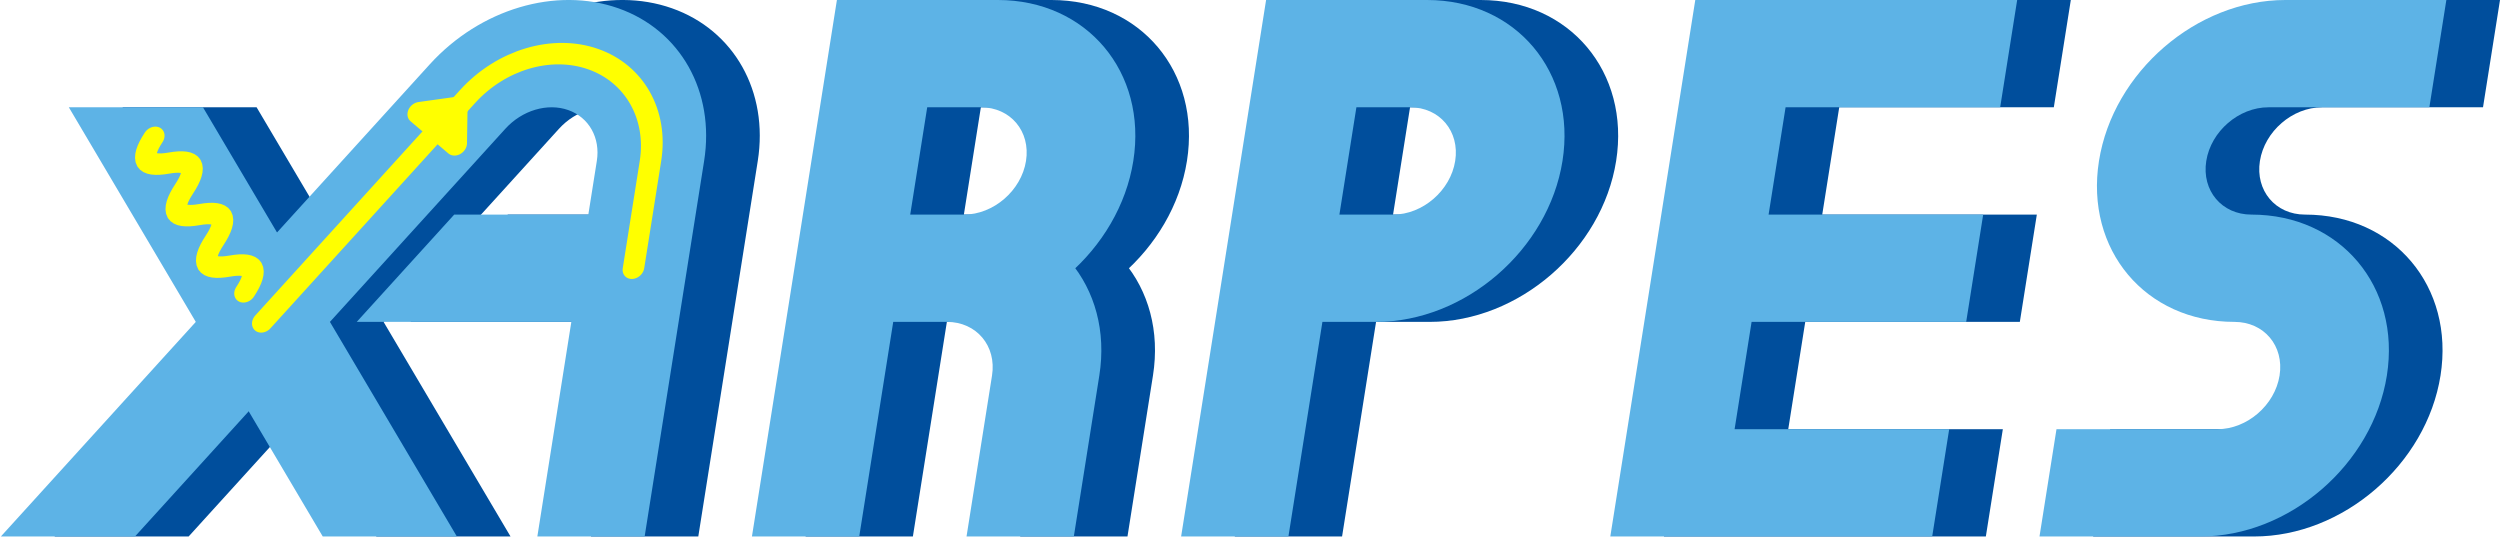
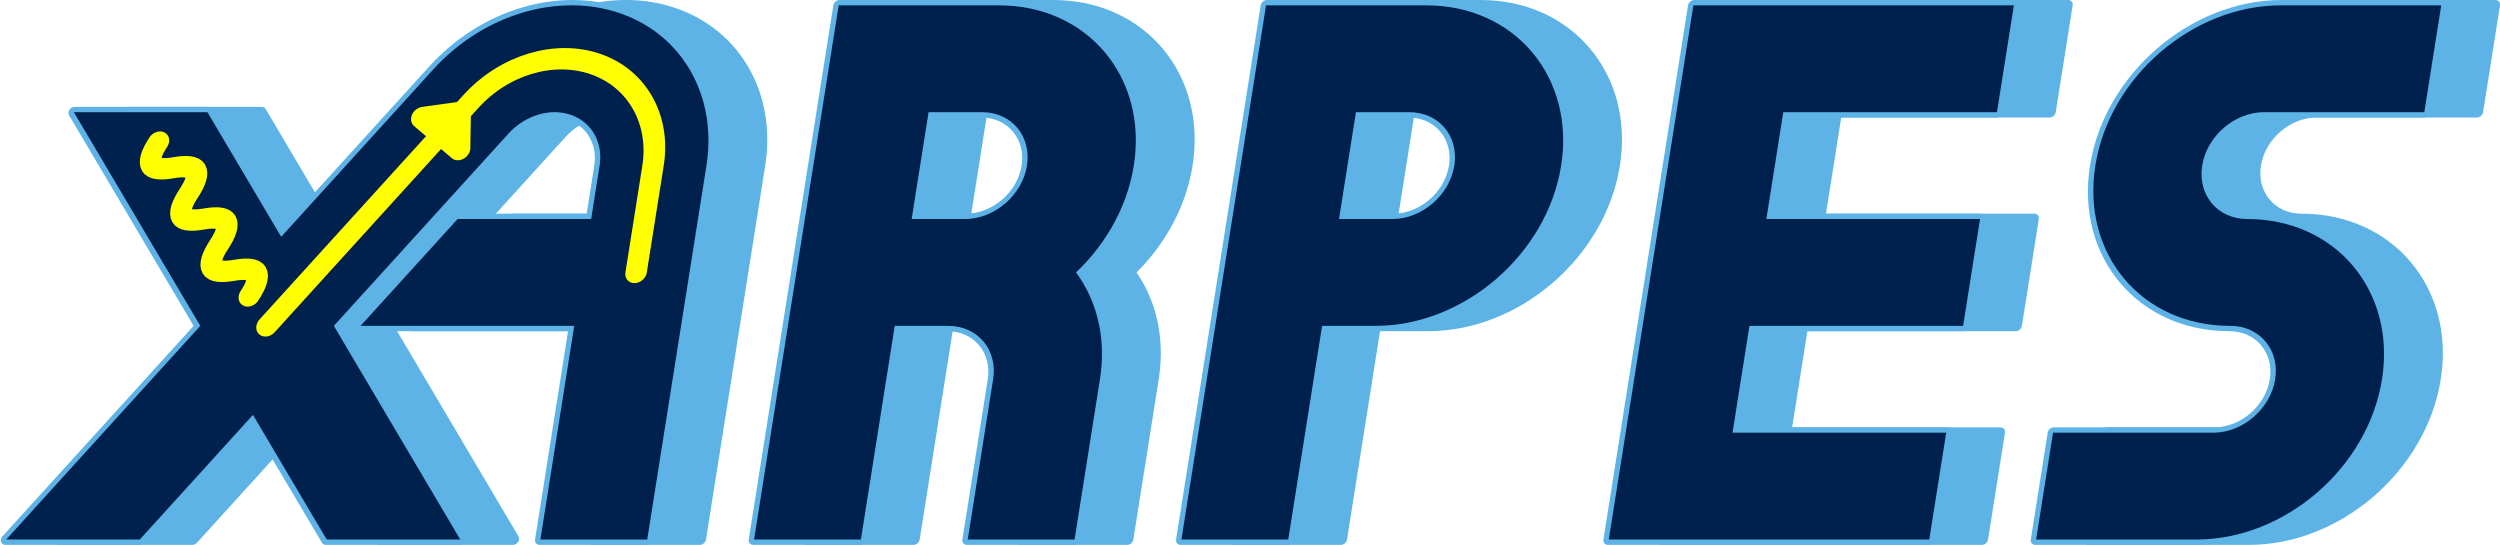
- <svg xmlns="http://www.w3.org/2000/svg" xmlns:xlink="http://www.w3.org/1999/xlink" width="466" height="100" viewBox="-0.8 0 23.3 5">
+ <svg xmlns="http://www.w3.org/2000/svg" xmlns:xlink="http://www.w3.org/1999/xlink" width="468" height="102" viewBox="-0.85 -0.05 23.4 5.1">
  <defs>
    <g id="xarpes">
      <path d="M0,1 l3,4 h1.25 l-3,-4 z" />
      <path d="M0,5 h1.25 l2.85,-3.8 a0.5,0.5,0,0,1,0.9,0.3 v0.5 h-1.25 l-0.75,1 h2 v2 h1 v-3.5 a1.5,1.5,0,0,0,-2.7,-0.9 z" />
      <path d="M7,5 h1 v-5 h-1 z m0,-2 h1.5 a1.5,1.5,0,0,0,0,-3 h-1.5 v1 h1.5 a0.5,0.5,0,0,1,0,1 h-1.5 z h1.5 a0.5,0.5,0,0,1,0.5,0.5 v1.5 h1 v-1.5 a1.5,1.5,0,0,0,-1.5,-1.5 h-1.5 z" />
      <path d="M11,5 h1 v-5 h-1 z m0,-2 h1.5 a1.5,1.5,0,0,0,0,-3 h-1.5 v1 h1.5 a0.5,0.5,0,0,1,0,1 h-1.5 z" />
      <path d="M15,5 h3 v-1 h-2 v-1 h2 v-1 h-2 v-1 h2 v-1 h-3 z" />
      <path d="M19,5 h1.5 a1.5,1.5,0,0,0,0,-3 a0.5,0.5,0,0,1,0,-1 h1.5 v-1 h-1.5 a1.5,1.5,0,0,0,0,3 a0.5,0.5,0,0,1,0,1 h-1.5 z" />
    </g>
    <g id="feynman" stroke-linecap="round" stroke-linejoin="round" fill="none">
      <path d="M2.125,3 l1.575,-2.1 a1,1,0,0,1,1.8,0.6 v1" />
      <path d="M3.615,1 l0.05,0.35 l-0.4,-0.3 z" />
      <path transform="translate(1.375, 2) rotate(53.13)" d="M-0.9,0 q0.15,0.3,0.3,0 q0.15,-0.3,0.3,0 q0.15,0.3,0.3,0 q0.15,-0.3,0.3,0 q0.15,0.3,0.3,0 q0.15,-0.3,0.3,0" />
    </g>
  </defs>
-   <use xlink:href="#xarpes" fill="#004e9c" transform="translate(0.5) skewX(-9)" />
-   <use xlink:href="#xarpes" fill="#5db3e6" transform="skewX(-9)" />
+   <use xlink:href="#xarpes" fill="#5db3e6" stroke="#5db3e6" stroke-width="0.1" stroke-linejoin="round" transform="translate(0.5) skewX(-9)" />
+   <use xlink:href="#xarpes" fill="#5db3e6" stroke="#5db3e6" stroke-width="0.1" stroke-linejoin="round" transform="skewX(-9)" />
+   <use xlink:href="#xarpes" fill="#00214e" transform="skewX(-9)" />
  <use xlink:href="#feynman" stroke="#ffff00" stroke-width="0.2" transform="skewX(-9)" />
</svg>
